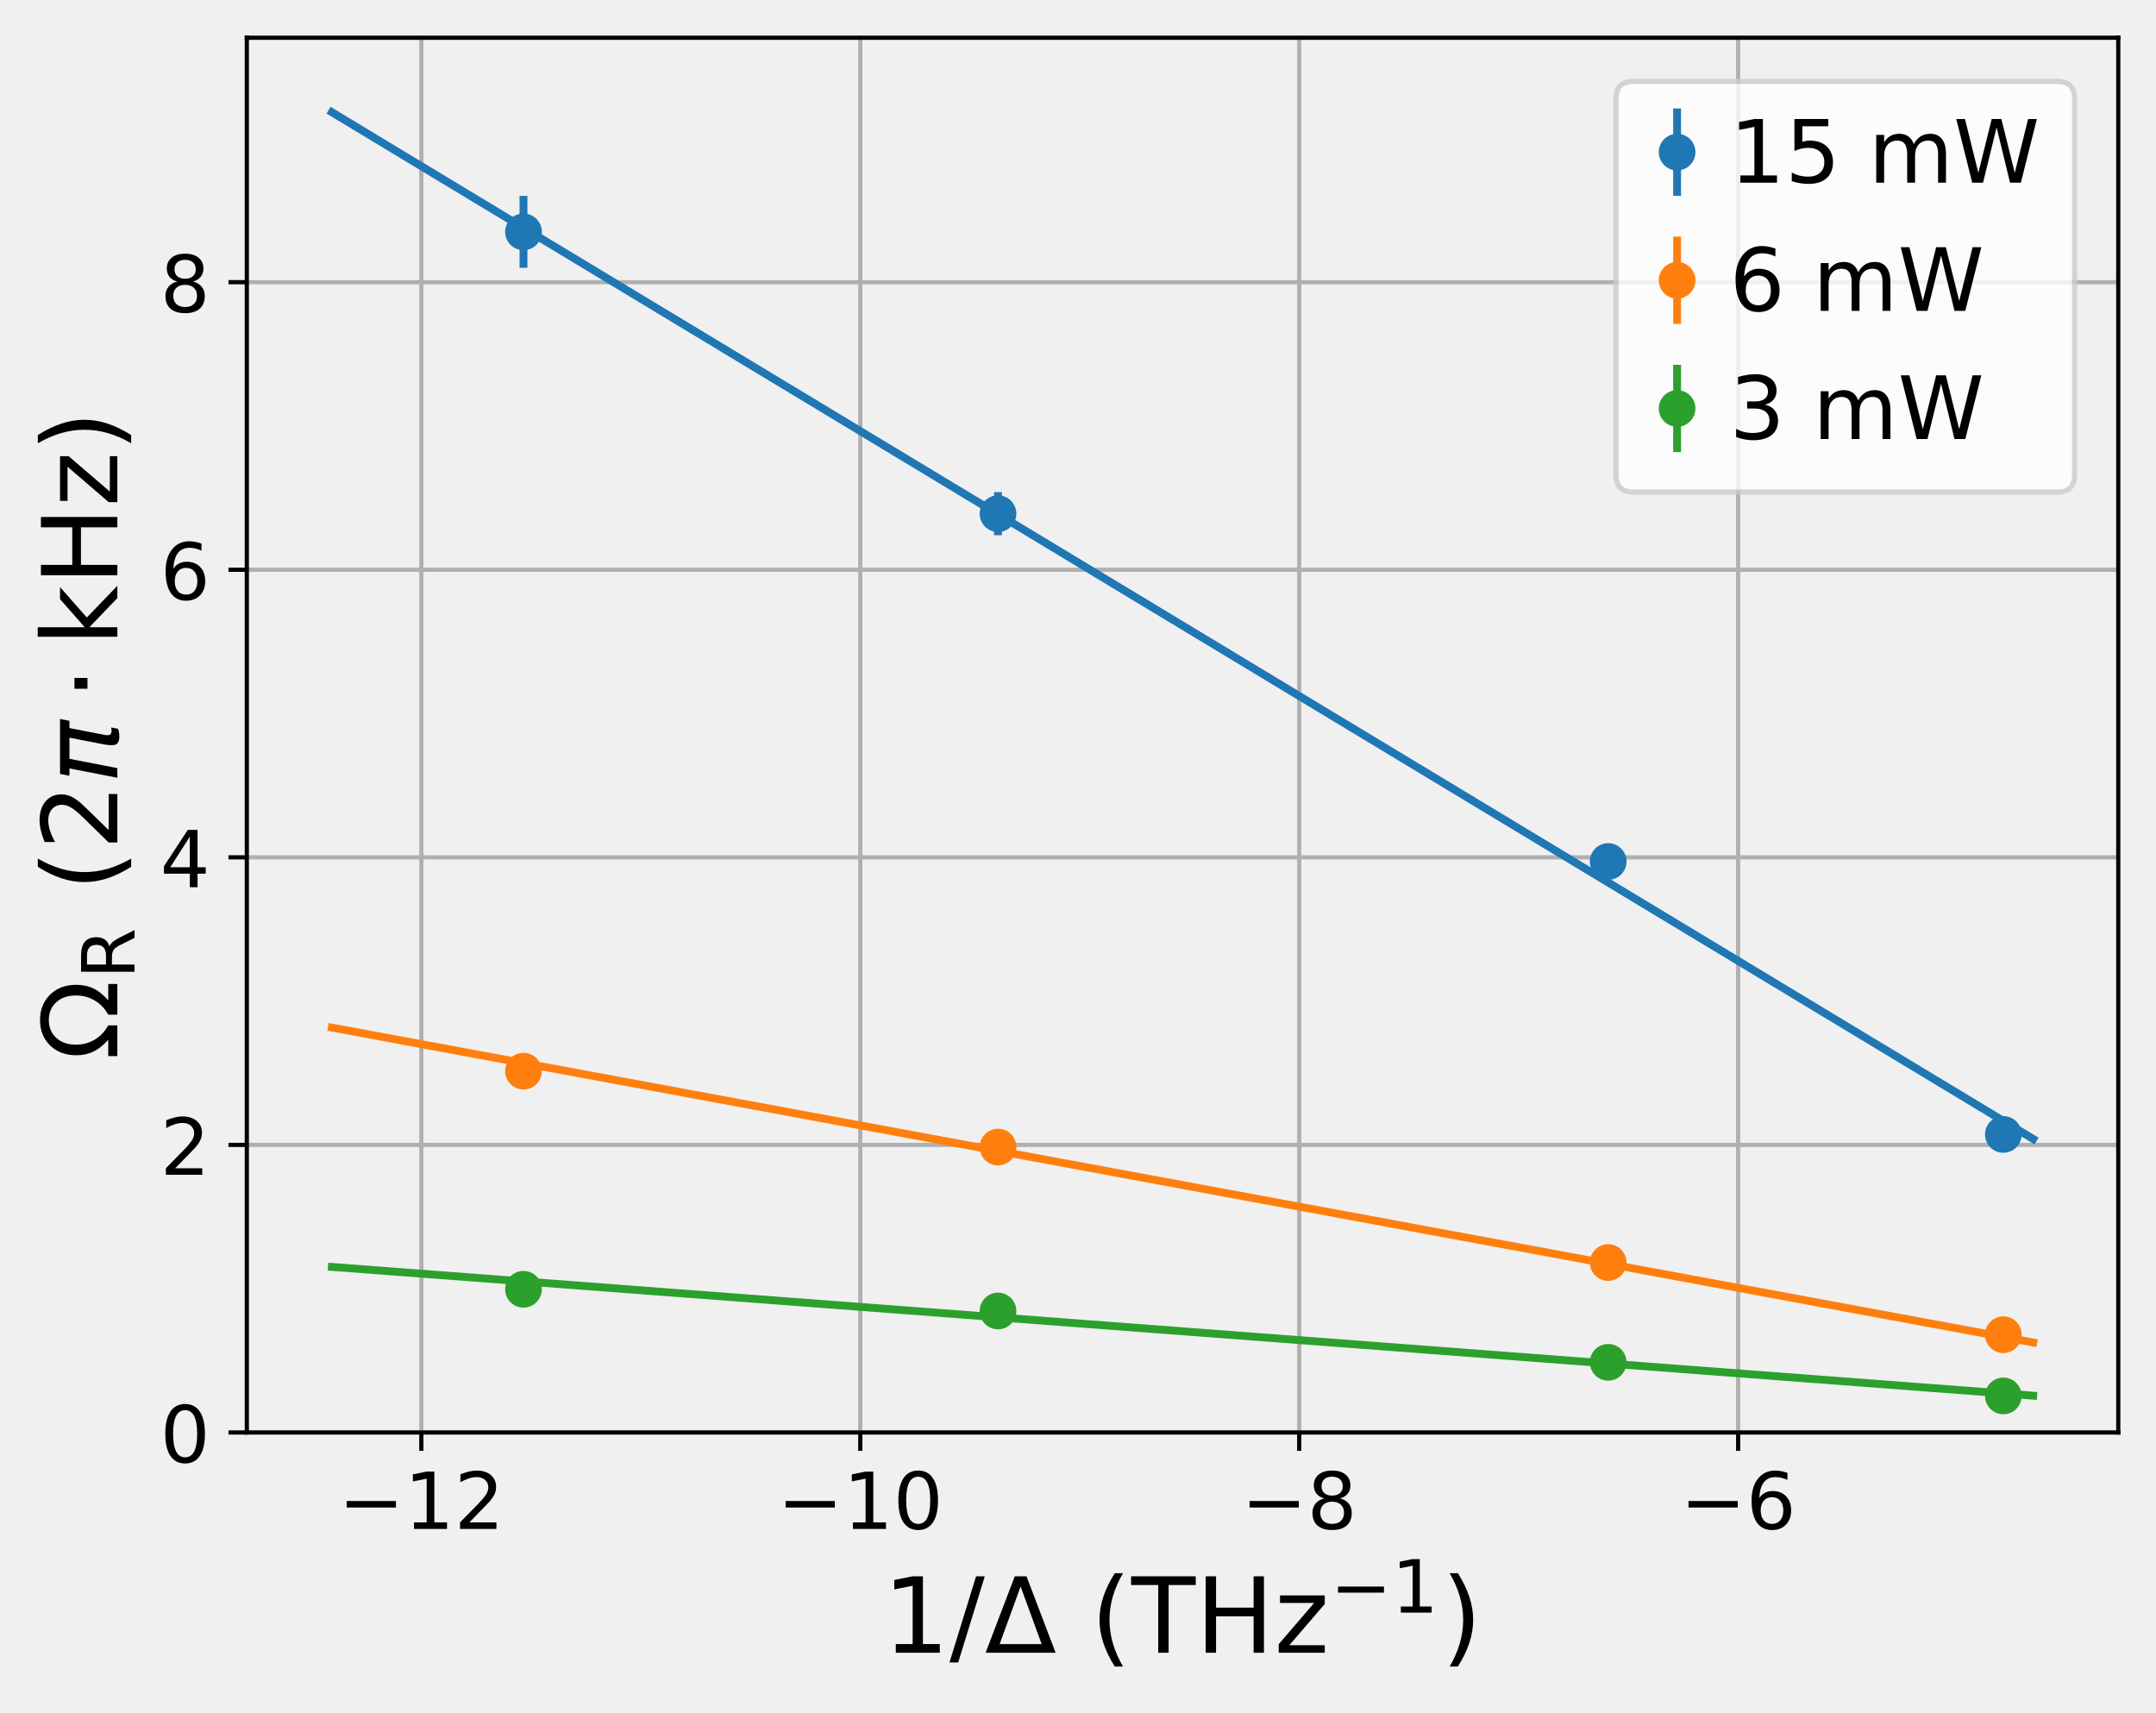
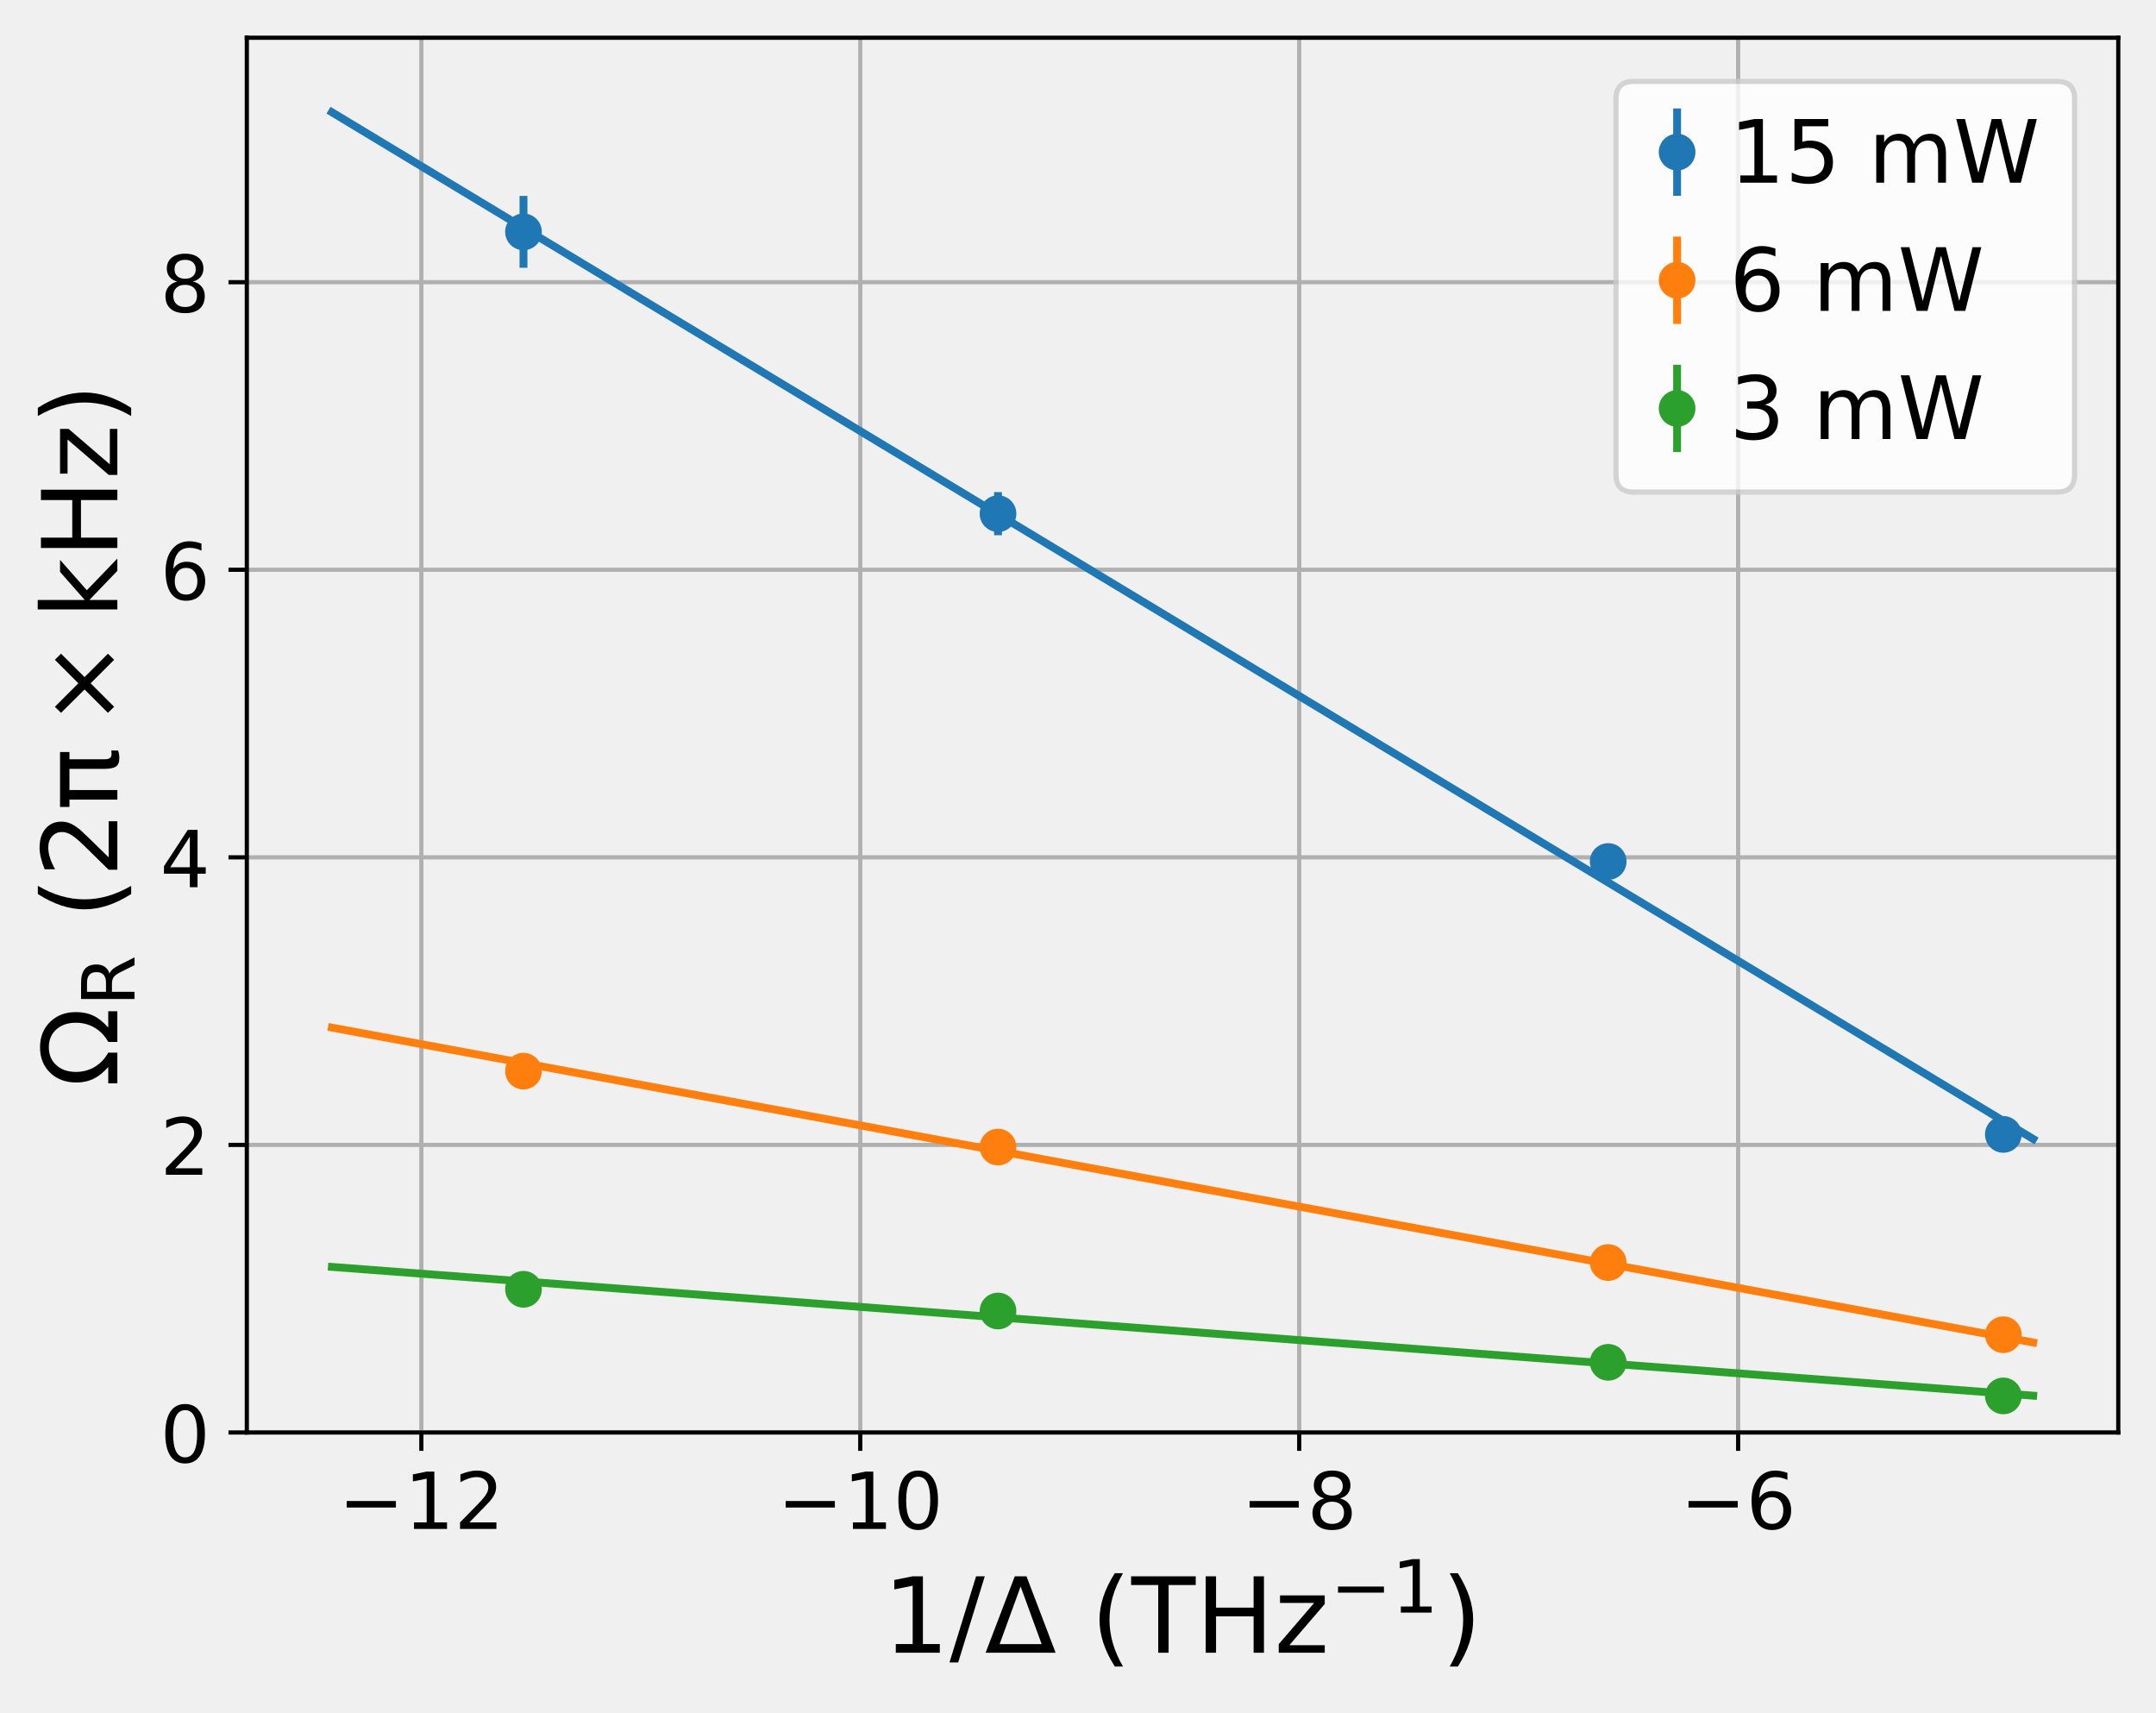
<svg xmlns="http://www.w3.org/2000/svg" xmlns:xlink="http://www.w3.org/1999/xlink" height="326.829pt" version="1.1" viewBox="0 0 411.42 326.829" width="411.42pt">
  <defs>
    <style type="text/css">*{stroke-linecap:butt;stroke-linejoin:round;}</style>
  </defs>
  <g id="figure_1">
    <g id="patch_1">
      <path d="M 0 326.829  L 411.42 326.829  L 411.42 0  L 0 0  z " style="fill:none;" />
    </g>
    <g id="axes_1">
      <g id="patch_2">
        <path d="M 47.1 273.312  L 404.22 273.312  L 404.22 7.2  L 47.1 7.2  z " style="fill:none;" />
      </g>
      <g id="matplotlib.axis_1">
        <g id="xtick_1">
          <g id="line2d_1">
            <path clip-path="url(#p292a396028)" d="M 80.403 273.312  L 80.403 7.2  " style="fill:none;stroke:#b0b0b0;stroke-linecap:square;stroke-width:0.8;" />
          </g>
          <g id="line2d_2">
            <defs>
              <path d="M 0 0  L 0 3.5  " id="m005f0a59be" style="stroke:#000000;stroke-width:0.8;" />
            </defs>
            <g>
              <use style="stroke:#000000;stroke-width:0.8;" x="80.403" xlink:href="#m005f0a59be" y="273.312" />
            </g>
          </g>
          <g id="text_1">
            <g transform="translate(64.57436 291.7097)scale(0.15 -0.15)">
              <defs>
                <path d="M 10.594 35.5  L 73.188 35.5  L 73.188 27.203  L 10.594 27.203  z " id="DejaVuSans-8722" />
                <path d="M 12.406 8.297  L 28.516 8.297  L 28.516 63.922  L 10.984 60.406  L 10.984 69.391  L 28.422 72.906  L 38.281 72.906  L 38.281 8.297  L 54.391 8.297  L 54.391 0  L 12.406 0  z " id="DejaVuSans-49" />
                <path d="M 19.188 8.297  L 53.609 8.297  L 53.609 0  L 7.328 0  L 7.328 8.297  Q 12.938 14.109 22.625 23.891  Q 32.328 33.688 34.812 36.531  Q 39.547 41.844 41.422 45.531  Q 43.312 49.219 43.312 52.781  Q 43.312 58.594 39.234 62.25  Q 35.156 65.922 28.609 65.922  Q 23.969 65.922 18.812 64.312  Q 13.672 62.703 7.812 59.422  L 7.812 69.391  Q 13.766 71.781 18.938 73  Q 24.125 74.219 28.422 74.219  Q 39.75 74.219 46.484 68.547  Q 53.219 62.891 53.219 53.422  Q 53.219 48.922 51.531 44.891  Q 49.859 40.875 45.406 35.406  Q 44.188 33.984 37.641 27.219  Q 31.109 20.453 19.188 8.297  z " id="DejaVuSans-50" />
              </defs>
              <use xlink:href="#DejaVuSans-8722" />
              <use x="83.789" xlink:href="#DejaVuSans-49" />
              <use x="147.412" xlink:href="#DejaVuSans-50" />
            </g>
          </g>
        </g>
        <g id="xtick_2">
          <g id="line2d_3">
            <path clip-path="url(#p292a396028)" d="M 164.163 273.312  L 164.163 7.2  " style="fill:none;stroke:#b0b0b0;stroke-linecap:square;stroke-width:0.8;" />
          </g>
          <g id="line2d_4">
            <g>
              <use style="stroke:#000000;stroke-width:0.8;" x="164.163" xlink:href="#m005f0a59be" y="273.312" />
            </g>
          </g>
          <g id="text_2">
            <g transform="translate(148.3344 291.7097)scale(0.15 -0.15)">
              <defs>
                <path d="M 31.781 66.406  Q 24.172 66.406 20.328 58.906  Q 16.5 51.422 16.5 36.375  Q 16.5 21.391 20.328 13.891  Q 24.172 6.391 31.781 6.391  Q 39.453 6.391 43.281 13.891  Q 47.125 21.391 47.125 36.375  Q 47.125 51.422 43.281 58.906  Q 39.453 66.406 31.781 66.406  z M 31.781 74.219  Q 44.047 74.219 50.516 64.516  Q 56.984 54.828 56.984 36.375  Q 56.984 17.969 50.516 8.266  Q 44.047 -1.422 31.781 -1.422  Q 19.531 -1.422 13.062 8.266  Q 6.594 17.969 6.594 36.375  Q 6.594 54.828 13.062 64.516  Q 19.531 74.219 31.781 74.219  z " id="DejaVuSans-48" />
              </defs>
              <use xlink:href="#DejaVuSans-8722" />
              <use x="83.789" xlink:href="#DejaVuSans-49" />
              <use x="147.412" xlink:href="#DejaVuSans-48" />
            </g>
          </g>
        </g>
        <g id="xtick_3">
          <g id="line2d_5">
            <path clip-path="url(#p292a396028)" d="M 247.923 273.312  L 247.923 7.2  " style="fill:none;stroke:#b0b0b0;stroke-linecap:square;stroke-width:0.8;" />
          </g>
          <g id="line2d_6">
            <g>
              <use style="stroke:#000000;stroke-width:0.8;" x="247.923" xlink:href="#m005f0a59be" y="273.312" />
            </g>
          </g>
          <g id="text_3">
            <g transform="translate(236.8664 291.7097)scale(0.15 -0.15)">
              <defs>
                <path d="M 31.781 34.625  Q 24.75 34.625 20.719 30.859  Q 16.703 27.094 16.703 20.516  Q 16.703 13.922 20.719 10.156  Q 24.75 6.391 31.781 6.391  Q 38.812 6.391 42.859 10.172  Q 46.922 13.969 46.922 20.516  Q 46.922 27.094 42.891 30.859  Q 38.875 34.625 31.781 34.625  z M 21.922 38.812  Q 15.578 40.375 12.031 44.719  Q 8.5 49.078 8.5 55.328  Q 8.5 64.062 14.719 69.141  Q 20.953 74.219 31.781 74.219  Q 42.672 74.219 48.875 69.141  Q 55.078 64.062 55.078 55.328  Q 55.078 49.078 51.531 44.719  Q 48 40.375 41.703 38.812  Q 48.828 37.156 52.797 32.312  Q 56.781 27.484 56.781 20.516  Q 56.781 9.906 50.312 4.234  Q 43.844 -1.422 31.781 -1.422  Q 19.734 -1.422 13.25 4.234  Q 6.781 9.906 6.781 20.516  Q 6.781 27.484 10.781 32.312  Q 14.797 37.156 21.922 38.812  z M 18.312 54.391  Q 18.312 48.734 21.844 45.562  Q 25.391 42.391 31.781 42.391  Q 38.141 42.391 41.719 45.562  Q 45.312 48.734 45.312 54.391  Q 45.312 60.062 41.719 63.234  Q 38.141 66.406 31.781 66.406  Q 25.391 66.406 21.844 63.234  Q 18.312 60.062 18.312 54.391  z " id="DejaVuSans-56" />
              </defs>
              <use xlink:href="#DejaVuSans-8722" />
              <use x="83.789" xlink:href="#DejaVuSans-56" />
            </g>
          </g>
        </g>
        <g id="xtick_4">
          <g id="line2d_7">
            <path clip-path="url(#p292a396028)" d="M 331.683 273.312  L 331.683 7.2  " style="fill:none;stroke:#b0b0b0;stroke-linecap:square;stroke-width:0.8;" />
          </g>
          <g id="line2d_8">
            <g>
              <use style="stroke:#000000;stroke-width:0.8;" x="331.683" xlink:href="#m005f0a59be" y="273.312" />
            </g>
          </g>
          <g id="text_4">
            <g transform="translate(320.6265 291.7097)scale(0.15 -0.15)">
              <defs>
                <path d="M 33.016 40.375  Q 26.375 40.375 22.484 35.828  Q 18.609 31.297 18.609 23.391  Q 18.609 15.531 22.484 10.953  Q 26.375 6.391 33.016 6.391  Q 39.656 6.391 43.531 10.953  Q 47.406 15.531 47.406 23.391  Q 47.406 31.297 43.531 35.828  Q 39.656 40.375 33.016 40.375  z M 52.594 71.297  L 52.594 62.312  Q 48.875 64.062 45.094 64.984  Q 41.312 65.922 37.594 65.922  Q 27.828 65.922 22.672 59.328  Q 17.531 52.734 16.797 39.406  Q 19.672 43.656 24.016 45.922  Q 28.375 48.188 33.594 48.188  Q 44.578 48.188 50.953 41.516  Q 57.328 34.859 57.328 23.391  Q 57.328 12.156 50.688 5.359  Q 44.047 -1.422 33.016 -1.422  Q 20.359 -1.422 13.672 8.266  Q 6.984 17.969 6.984 36.375  Q 6.984 53.656 15.188 63.938  Q 23.391 74.219 37.203 74.219  Q 40.922 74.219 44.703 73.484  Q 48.484 72.75 52.594 71.297  z " id="DejaVuSans-54" />
              </defs>
              <use xlink:href="#DejaVuSans-8722" />
              <use x="83.789" xlink:href="#DejaVuSans-54" />
            </g>
          </g>
        </g>
        <g id="text_5">
          <g transform="translate(168.46 315.4698)scale(0.2 -0.2)">
            <defs>
              <path d="M 25.391 72.906  L 33.688 72.906  L 8.297 -9.281  L 0 -9.281  z " id="DejaVuSans-47" />
              <path d="M 34.188 63.188  L 14.156 8.203  L 54.25 8.203  z M 0.781 0  L 28.609 72.906  L 39.797 72.906  L 67.578 0  z " id="DejaVuSans-916" />
              <path d="M 31 75.875  Q 24.469 64.656 21.281 53.656  Q 18.109 42.672 18.109 31.391  Q 18.109 20.125 21.312 9.062  Q 24.516 -2 31 -13.188  L 23.188 -13.188  Q 15.875 -1.703 12.234 9.375  Q 8.594 20.453 8.594 31.391  Q 8.594 42.281 12.203 53.312  Q 15.828 64.359 23.188 75.875  z " id="DejaVuSans-40" />
              <path d="M -0.297 72.906  L 61.375 72.906  L 61.375 64.594  L 35.5 64.594  L 35.5 0  L 25.594 0  L 25.594 64.594  L -0.297 64.594  z " id="DejaVuSans-84" />
              <path d="M 9.812 72.906  L 19.672 72.906  L 19.672 43.016  L 55.516 43.016  L 55.516 72.906  L 65.375 72.906  L 65.375 0  L 55.516 0  L 55.516 34.719  L 19.672 34.719  L 19.672 0  L 9.812 0  z " id="DejaVuSans-72" />
              <path d="M 5.516 54.688  L 48.188 54.688  L 48.188 46.484  L 14.406 7.172  L 48.188 7.172  L 48.188 0  L 4.297 0  L 4.297 8.203  L 38.094 47.516  L 5.516 47.516  z " id="DejaVuSans-122" />
              <path d="M 8.016 75.875  L 15.828 75.875  Q 23.141 64.359 26.781 53.312  Q 30.422 42.281 30.422 31.391  Q 30.422 20.453 26.781 9.375  Q 23.141 -1.703 15.828 -13.188  L 8.016 -13.188  Q 14.5 -2 17.703 9.062  Q 20.906 20.125 20.906 31.391  Q 20.906 42.672 17.703 53.656  Q 14.5 64.656 8.016 75.875  z " id="DejaVuSans-41" />
            </defs>
            <use transform="translate(0 0.684375)" xlink:href="#DejaVuSans-49" />
            <use transform="translate(63.62305 0.684375)" xlink:href="#DejaVuSans-47" />
            <use transform="translate(97.31445 0.684375)" xlink:href="#DejaVuSans-916" />
            <use transform="translate(198.193 0.684375)" xlink:href="#DejaVuSans-40" />
            <use transform="translate(237.2067 0.684375)" xlink:href="#DejaVuSans-84" />
            <use transform="translate(298.2907 0.684375)" xlink:href="#DejaVuSans-72" />
            <use transform="translate(373.486 0.684375)" xlink:href="#DejaVuSans-122" />
            <use transform="translate(426.9333 38.96563)scale(0.7)" xlink:href="#DejaVuSans-8722" />
            <use transform="translate(485.5856 38.96563)scale(0.7)" xlink:href="#DejaVuSans-49" />
            <use transform="translate(532.8561 0.684375)" xlink:href="#DejaVuSans-41" />
          </g>
        </g>
      </g>
      <g id="matplotlib.axis_2">
        <g id="ytick_1">
          <g id="line2d_9">
            <path clip-path="url(#p292a396028)" d="M 47.1 273.312  L 404.22 273.312  " style="fill:none;stroke:#b0b0b0;stroke-linecap:square;stroke-width:0.8;" />
          </g>
          <g id="line2d_10">
            <defs>
              <path d="M 0 0  L -3.5 0  " id="mc3ce260a5b" style="stroke:#000000;stroke-width:0.8;" />
            </defs>
            <g>
              <use style="stroke:#000000;stroke-width:0.8;" x="47.1" xlink:href="#mc3ce260a5b" y="273.312" />
            </g>
          </g>
          <g id="text_6">
            <g transform="translate(30.55625 279.0108)scale(0.15 -0.15)">
              <use xlink:href="#DejaVuSans-48" />
            </g>
          </g>
        </g>
        <g id="ytick_2">
          <g id="line2d_11">
            <path clip-path="url(#p292a396028)" d="M 47.1 218.444  L 404.22 218.444  " style="fill:none;stroke:#b0b0b0;stroke-linecap:square;stroke-width:0.8;" />
          </g>
          <g id="line2d_12">
            <g>
              <use style="stroke:#000000;stroke-width:0.8;" x="47.1" xlink:href="#mc3ce260a5b" y="218.444" />
            </g>
          </g>
          <g id="text_7">
            <g transform="translate(30.55625 224.1424)scale(0.15 -0.15)">
              <use xlink:href="#DejaVuSans-50" />
            </g>
          </g>
        </g>
        <g id="ytick_3">
          <g id="line2d_13">
            <path clip-path="url(#p292a396028)" d="M 47.1 163.575  L 404.22 163.575  " style="fill:none;stroke:#b0b0b0;stroke-linecap:square;stroke-width:0.8;" />
          </g>
          <g id="line2d_14">
            <g>
              <use style="stroke:#000000;stroke-width:0.8;" x="47.1" xlink:href="#mc3ce260a5b" y="163.575" />
            </g>
          </g>
          <g id="text_8">
            <g transform="translate(30.55625 169.2739)scale(0.15 -0.15)">
              <defs>
                <path d="M 37.797 64.312  L 12.891 25.391  L 37.797 25.391  z M 35.203 72.906  L 47.609 72.906  L 47.609 25.391  L 58.016 25.391  L 58.016 17.188  L 47.609 17.188  L 47.609 0  L 37.797 0  L 37.797 17.188  L 4.891 17.188  L 4.891 26.703  z " id="DejaVuSans-52" />
              </defs>
              <use xlink:href="#DejaVuSans-52" />
            </g>
          </g>
        </g>
        <g id="ytick_4">
          <g id="line2d_15">
            <path clip-path="url(#p292a396028)" d="M 47.1 108.707  L 404.22 108.707  " style="fill:none;stroke:#b0b0b0;stroke-linecap:square;stroke-width:0.8;" />
          </g>
          <g id="line2d_16">
            <g>
              <use style="stroke:#000000;stroke-width:0.8;" x="47.1" xlink:href="#mc3ce260a5b" y="108.707" />
            </g>
          </g>
          <g id="text_9">
            <g transform="translate(30.55625 114.4055)scale(0.15 -0.15)">
              <use xlink:href="#DejaVuSans-54" />
            </g>
          </g>
        </g>
        <g id="ytick_5">
          <g id="line2d_17">
            <path clip-path="url(#p292a396028)" d="M 47.1 53.838  L 404.22 53.838  " style="fill:none;stroke:#b0b0b0;stroke-linecap:square;stroke-width:0.8;" />
          </g>
          <g id="line2d_18">
            <g>
              <use style="stroke:#000000;stroke-width:0.8;" x="47.1" xlink:href="#mc3ce260a5b" y="53.838" />
            </g>
          </g>
          <g id="text_10">
            <g transform="translate(30.55625 59.53701)scale(0.15 -0.15)">
              <use xlink:href="#DejaVuSans-56" />
            </g>
          </g>
        </g>
        <g id="text_11">
-           <g transform="translate(22.39688 202.256)rotate(-90)scale(0.2 -0.2)">
+           <g transform="translate(22.39688 207.456)rotate(-90)scale(0.2 -0.2)">
            <defs>
              <path d="M 72.609 8.688  L 72.609 0  L 43.312 0  L 43.312 8.688  Q 51.953 13.422 56.781 21.531  Q 61.625 29.641 61.625 39.5  Q 61.625 51.219 55.172 58.297  Q 48.734 65.375 38.188 65.375  Q 27.641 65.375 21.172 58.266  Q 14.703 51.172 14.703 39.5  Q 14.703 29.641 19.531 21.531  Q 24.422 13.422 33.109 8.688  L 33.109 0  L 3.812 0  L 3.812 8.688  L 19.391 8.688  Q 11.672 15.484 8.109 22.75  Q 4.594 30.031 4.594 39.016  Q 4.594 54.547 13.969 64.156  Q 23.297 73.781 38.188 73.781  Q 52.984 73.781 62.406 64.156  Q 71.781 54.594 71.781 39.5  Q 71.781 30.031 68.312 22.797  Q 64.844 15.578 56.984 8.688  z " id="DejaVuSans-937" />
              <path d="M 44.391 34.188  Q 47.562 33.109 50.562 29.594  Q 53.562 26.078 56.594 19.922  L 66.609 0  L 56 0  L 46.688 18.703  Q 43.062 26.031 39.672 28.422  Q 36.281 30.812 30.422 30.812  L 19.672 30.812  L 19.672 0  L 9.812 0  L 9.812 72.906  L 32.078 72.906  Q 44.578 72.906 50.734 67.672  Q 56.891 62.453 56.891 51.906  Q 56.891 45.016 53.688 40.469  Q 50.484 35.938 44.391 34.188  z M 19.672 64.797  L 19.672 38.922  L 32.078 38.922  Q 39.203 38.922 42.844 42.219  Q 46.484 45.516 46.484 51.906  Q 46.484 58.297 42.844 61.547  Q 39.203 64.797 32.078 64.797  z " id="DejaVuSans-82" />
-               <path d="M 9.125 54.688  L 61.531 54.688  L 59.766 45.703  L 52.875 45.703  L 46.344 12.109  Q 45.656 8.594 46.578 7.031  Q 47.469 5.516 50.141 5.516  Q 50.875 5.516 51.953 5.672  Q 53.078 5.766 53.422 5.812  L 52.156 -0.688  Q 50.344 -1.312 48.484 -1.609  Q 46.578 -1.906 44.781 -1.906  Q 38.922 -1.906 37.312 1.266  Q 35.688 4.5 37.359 13.094  L 43.703 45.703  L 23.531 45.703  L 14.656 0  L 5.469 0  L 14.359 45.703  L 7.375 45.703  z " id="DejaVuSans-Oblique-960" />
-               <path d="M 10.688 40.922  L 21 40.922  L 21 28.516  L 10.688 28.516  z " id="DejaVuSans-8901" />
+               <path d="M 3.609 54.688  L 56 54.688  L 56 45.703  L 49.125 45.703  L 49.125 12.109  Q 49.125 8.594 50.312 7.047  Q 51.516 5.516 54.203 5.516  Q 54.938 5.516 56 5.641  Q 57.078 5.766 57.422 5.812  L 57.422 -0.688  Q 55.719 -1.312 53.906 -1.609  Q 52.094 -1.906 50.297 -1.906  Q 44.438 -1.906 42.188 1.297  Q 39.938 4.5 39.938 13.094  L 39.938 45.703  L 19.781 45.703  L 19.781 0  L 10.594 0  L 10.594 45.703  L 3.609 45.703  z " id="DejaVuSans-960" />
+               <path d="M 70.125 53.719  L 47.797 31.297  L 70.125 8.984  L 64.312 3.078  L 41.891 25.484  L 19.484 3.078  L 13.719 8.984  L 35.984 31.297  L 13.719 53.719  L 19.484 59.625  L 41.891 37.203  L 64.312 59.625  z " id="DejaVuSans-215" />
              <path d="M 9.078 75.984  L 18.109 75.984  L 18.109 31.109  L 44.922 54.688  L 56.391 54.688  L 27.391 29.109  L 57.625 0  L 45.906 0  L 18.109 26.703  L 18.109 0  L 9.078 0  z " id="DejaVuSans-107" />
            </defs>
            <use transform="translate(0 0.015625)" xlink:href="#DejaVuSans-937" />
            <use transform="translate(77.37305 -16.39062)scale(0.7)" xlink:href="#DejaVuSans-82" />
            <use transform="translate(161.2155 0.015625)" xlink:href="#DejaVuSans-40" />
            <use transform="translate(200.2292 0.015625)" xlink:href="#DejaVuSans-50" />
-             <use transform="translate(263.8522 0.015625)" xlink:href="#DejaVuSans-Oblique-960" />
-             <use transform="translate(343.5397 0.015625)" xlink:href="#DejaVuSans-8901" />
-             <use transform="translate(394.8092 0.015625)" xlink:href="#DejaVuSans-107" />
-             <use transform="translate(452.7194 0.015625)" xlink:href="#DejaVuSans-72" />
-             <use transform="translate(527.9147 0.015625)" xlink:href="#DejaVuSans-122" />
-             <use transform="translate(580.4049 0.015625)" xlink:href="#DejaVuSans-41" />
+             <use transform="translate(263.8522 0.015625)" xlink:href="#DejaVuSans-960" />
+             <use transform="translate(343.5397 0.015625)" xlink:href="#DejaVuSans-215" />
+             <use transform="translate(446.8112 0.015625)" xlink:href="#DejaVuSans-107" />
+             <use transform="translate(504.7214 0.015625)" xlink:href="#DejaVuSans-72" />
+             <use transform="translate(579.9167 0.015625)" xlink:href="#DejaVuSans-122" />
+             <use transform="translate(632.4069 0.015625)" xlink:href="#DejaVuSans-41" />
          </g>
        </g>
      </g>
      <g id="LineCollection_1">
        <path clip-path="url(#p292a396028)" d="M 306.884 166.812  L 306.884 161.929  " style="fill:none;stroke:#1f77b4;stroke-width:1.5;" />
        <path clip-path="url(#p292a396028)" d="M 382.288 217.84  L 382.288 215.042  " style="fill:none;stroke:#1f77b4;stroke-width:1.5;" />
        <path clip-path="url(#p292a396028)" d="M 190.445 102.122  L 190.445 93.892  " style="fill:none;stroke:#1f77b4;stroke-width:1.5;" />
        <path clip-path="url(#p292a396028)" d="M 99.894 51.095  L 99.894 37.378  " style="fill:none;stroke:#1f77b4;stroke-width:1.5;" />
      </g>
      <g id="LineCollection_2">
        <path clip-path="url(#p292a396028)" d="M 306.884 241.79  L 306.884 239.979  " style="fill:none;stroke:#ff7f0e;stroke-width:1.5;" />
        <path clip-path="url(#p292a396028)" d="M 382.288 255.26  L 382.288 254.053  " style="fill:none;stroke:#ff7f0e;stroke-width:1.5;" />
        <path clip-path="url(#p292a396028)" d="M 190.445 220.035  L 190.445 217.675  " style="fill:none;stroke:#ff7f0e;stroke-width:1.5;" />
        <path clip-path="url(#p292a396028)" d="M 99.894 205.357  L 99.894 203.382  " style="fill:none;stroke:#ff7f0e;stroke-width:1.5;" />
      </g>
      <g id="LineCollection_3">
        <path clip-path="url(#p292a396028)" d="M 306.884 260.336  L 306.884 259.513  " style="fill:none;stroke:#2ca02c;stroke-width:1.5;" />
        <path clip-path="url(#p292a396028)" d="M 382.288 266.544  L 382.288 266.121  " style="fill:none;stroke:#2ca02c;stroke-width:1.5;" />
        <path clip-path="url(#p292a396028)" d="M 190.445 251.282  L 190.445 248.978  " style="fill:none;stroke:#2ca02c;stroke-width:1.5;" />
        <path clip-path="url(#p292a396028)" d="M 99.894 246.783  L 99.894 245.192  " style="fill:none;stroke:#2ca02c;stroke-width:1.5;" />
      </g>
      <g id="line2d_19">
        <path clip-path="url(#p292a396028)" d="M 387.987 217.311  L 63.333 21.412  L 63.333 21.412  " style="fill:none;stroke:#1f77b4;stroke-linecap:square;stroke-width:1.5;" />
      </g>
      <g id="line2d_20">
        <path clip-path="url(#p292a396028)" d="M 387.987 256.139  L 63.333 196.064  L 63.333 196.064  " style="fill:none;stroke:#ff7f0e;stroke-linecap:square;stroke-width:1.5;" />
      </g>
      <g id="line2d_21">
        <path clip-path="url(#p292a396028)" d="M 387.987 266.289  L 63.333 241.721  L 63.333 241.721  " style="fill:none;stroke:#2ca02c;stroke-linecap:square;stroke-width:1.5;" />
      </g>
      <g id="line2d_22">
        <defs>
          <path d="M 0 3  C 0.796 3 1.559 2.684 2.121 2.121  C 2.684 1.559 3 0.796 3 0  C 3 -0.796 2.684 -1.559 2.121 -2.121  C 1.559 -2.684 0.796 -3 0 -3  C -0.796 -3 -1.559 -2.684 -2.121 -2.121  C -2.684 -1.559 -3 -0.796 -3 0  C -3 0.796 -2.684 1.559 -2.121 2.121  C -1.559 2.684 -0.796 3 0 3  z " id="mcb2457e3ba" style="stroke:#1f77b4;" />
        </defs>
        <g clip-path="url(#p292a396028)">
          <use style="fill:#1f77b4;stroke:#1f77b4;" x="306.884" xlink:href="#mcb2457e3ba" y="164.371" />
          <use style="fill:#1f77b4;stroke:#1f77b4;" x="382.288" xlink:href="#mcb2457e3ba" y="216.441" />
          <use style="fill:#1f77b4;stroke:#1f77b4;" x="190.445" xlink:href="#mcb2457e3ba" y="98.007" />
          <use style="fill:#1f77b4;stroke:#1f77b4;" x="99.894" xlink:href="#mcb2457e3ba" y="44.236" />
        </g>
      </g>
      <g id="line2d_23">
        <defs>
          <path d="M 0 3  C 0.796 3 1.559 2.684 2.121 2.121  C 2.684 1.559 3 0.796 3 0  C 3 -0.796 2.684 -1.559 2.121 -2.121  C 1.559 -2.684 0.796 -3 0 -3  C -0.796 -3 -1.559 -2.684 -2.121 -2.121  C -2.684 -1.559 -3 -0.796 -3 0  C -3 0.796 -2.684 1.559 -2.121 2.121  C -1.559 2.684 -0.796 3 0 3  z " id="mbbb2a9d153" style="stroke:#ff7f0e;" />
        </defs>
        <g clip-path="url(#p292a396028)">
          <use style="fill:#ff7f0e;stroke:#ff7f0e;" x="306.884" xlink:href="#mbbb2a9d153" y="240.885" />
          <use style="fill:#ff7f0e;stroke:#ff7f0e;" x="382.288" xlink:href="#mbbb2a9d153" y="254.657" />
          <use style="fill:#ff7f0e;stroke:#ff7f0e;" x="190.445" xlink:href="#mbbb2a9d153" y="218.855" />
          <use style="fill:#ff7f0e;stroke:#ff7f0e;" x="99.894" xlink:href="#mbbb2a9d153" y="204.37" />
        </g>
      </g>
      <g id="line2d_24">
        <defs>
          <path d="M 0 3  C 0.796 3 1.559 2.684 2.121 2.121  C 2.684 1.559 3 0.796 3 0  C 3 -0.796 2.684 -1.559 2.121 -2.121  C 1.559 -2.684 0.796 -3 0 -3  C -0.796 -3 -1.559 -2.684 -2.121 -2.121  C -2.684 -1.559 -3 -0.796 -3 0  C -3 0.796 -2.684 1.559 -2.121 2.121  C -1.559 2.684 -0.796 3 0 3  z " id="mbab2358add" style="stroke:#2ca02c;" />
        </defs>
        <g clip-path="url(#p292a396028)">
          <use style="fill:#2ca02c;stroke:#2ca02c;" x="306.884" xlink:href="#mbab2358add" y="259.924" />
          <use style="fill:#2ca02c;stroke:#2ca02c;" x="382.288" xlink:href="#mbab2358add" y="266.333" />
          <use style="fill:#2ca02c;stroke:#2ca02c;" x="190.445" xlink:href="#mbab2358add" y="250.13" />
          <use style="fill:#2ca02c;stroke:#2ca02c;" x="99.894" xlink:href="#mbab2358add" y="245.988" />
        </g>
      </g>
      <g id="patch_3">
        <path d="M 47.1 273.312  L 47.1 7.2  " style="fill:none;stroke:#000000;stroke-linecap:square;stroke-linejoin:miter;stroke-width:0.8;" />
      </g>
      <g id="patch_4">
        <path d="M 404.22 273.312  L 404.22 7.2  " style="fill:none;stroke:#000000;stroke-linecap:square;stroke-linejoin:miter;stroke-width:0.8;" />
      </g>
      <g id="patch_5">
        <path d="M 47.1 273.312  L 404.22 273.312  " style="fill:none;stroke:#000000;stroke-linecap:square;stroke-linejoin:miter;stroke-width:0.8;" />
      </g>
      <g id="patch_6">
        <path d="M 47.1 7.2  L 404.22 7.2  " style="fill:none;stroke:#000000;stroke-linecap:square;stroke-linejoin:miter;stroke-width:0.8;" />
      </g>
      <g id="legend_1">
        <g id="patch_7">
          <path d="M 311.705 93.889  L 392.558 93.889  Q 395.89 93.889 395.89 90.557  L 395.89 18.862  Q 395.89 15.53 392.558 15.53  L 311.705 15.53  Q 308.373 15.53 308.373 18.862  L 308.373 90.557  Q 308.373 93.889 311.705 93.889  z " style="fill:#ffffff;opacity:0.8;stroke:#cccccc;stroke-linejoin:miter;" />
        </g>
        <g id="LineCollection_4">
          <path d="M 320.035 37.352  L 320.035 20.692  " style="fill:none;stroke:#1f77b4;stroke-width:1.5;" />
        </g>
        <g id="line2d_25" />
        <g id="line2d_26">
          <g>
            <use style="fill:#1f77b4;stroke:#1f77b4;" x="320.035" xlink:href="#mcb2457e3ba" y="29.022" />
          </g>
        </g>
        <g id="text_12">
          <g transform="translate(330.0309 34.853)scale(0.1666 -0.1666)">
            <defs>
              <path d="M 10.797 72.906  L 49.516 72.906  L 49.516 64.594  L 19.828 64.594  L 19.828 46.734  Q 21.969 47.469 24.109 47.828  Q 26.266 48.188 28.422 48.188  Q 40.625 48.188 47.75 41.5  Q 54.891 34.812 54.891 23.391  Q 54.891 11.625 47.562 5.094  Q 40.234 -1.422 26.906 -1.422  Q 22.312 -1.422 17.547 -0.641  Q 12.797 0.141 7.719 1.703  L 7.719 11.625  Q 12.109 9.234 16.797 8.062  Q 21.484 6.891 26.703 6.891  Q 35.156 6.891 40.078 11.328  Q 45.016 15.766 45.016 23.391  Q 45.016 31 40.078 35.438  Q 35.156 39.891 26.703 39.891  Q 22.75 39.891 18.812 39.016  Q 14.891 38.141 10.797 36.281  z " id="DejaVuSans-53" />
              <path id="DejaVuSans-32" />
              <path d="M 52 44.188  Q 55.375 50.25 60.062 53.125  Q 64.75 56 71.094 56  Q 79.641 56 84.281 50.016  Q 88.922 44.047 88.922 33.016  L 88.922 0  L 79.891 0  L 79.891 32.719  Q 79.891 40.578 77.094 44.375  Q 74.312 48.188 68.609 48.188  Q 61.625 48.188 57.562 43.547  Q 53.516 38.922 53.516 30.906  L 53.516 0  L 44.484 0  L 44.484 32.719  Q 44.484 40.625 41.703 44.406  Q 38.922 48.188 33.109 48.188  Q 26.219 48.188 22.156 43.531  Q 18.109 38.875 18.109 30.906  L 18.109 0  L 9.078 0  L 9.078 54.688  L 18.109 54.688  L 18.109 46.188  Q 21.188 51.219 25.484 53.609  Q 29.781 56 35.688 56  Q 41.656 56 45.828 52.969  Q 50 49.953 52 44.188  z " id="DejaVuSans-109" />
              <path d="M 3.328 72.906  L 13.281 72.906  L 28.609 11.281  L 43.891 72.906  L 54.984 72.906  L 70.312 11.281  L 85.594 72.906  L 95.609 72.906  L 77.297 0  L 64.891 0  L 49.516 63.281  L 33.984 0  L 21.578 0  z " id="DejaVuSans-87" />
            </defs>
            <use xlink:href="#DejaVuSans-49" />
            <use x="63.623" xlink:href="#DejaVuSans-53" />
            <use x="127.246" xlink:href="#DejaVuSans-32" />
            <use x="159.033" xlink:href="#DejaVuSans-109" />
            <use x="256.445" xlink:href="#DejaVuSans-87" />
          </g>
        </g>
        <g id="LineCollection_5">
          <path d="M 320.035 61.806  L 320.035 45.146  " style="fill:none;stroke:#ff7f0e;stroke-width:1.5;" />
        </g>
        <g id="line2d_27" />
        <g id="line2d_28">
          <g>
            <use style="fill:#ff7f0e;stroke:#ff7f0e;" x="320.035" xlink:href="#mbbb2a9d153" y="53.476" />
          </g>
        </g>
        <g id="text_13">
          <g transform="translate(330.0309 59.30675)scale(0.1666 -0.1666)">
            <use xlink:href="#DejaVuSans-54" />
            <use x="63.623" xlink:href="#DejaVuSans-32" />
            <use x="95.41" xlink:href="#DejaVuSans-109" />
            <use x="192.822" xlink:href="#DejaVuSans-87" />
          </g>
        </g>
        <g id="LineCollection_6">
          <path d="M 320.035 86.26  L 320.035 69.6  " style="fill:none;stroke:#2ca02c;stroke-width:1.5;" />
        </g>
        <g id="line2d_29" />
        <g id="line2d_30">
          <g>
            <use style="fill:#2ca02c;stroke:#2ca02c;" x="320.035" xlink:href="#mbab2358add" y="77.93" />
          </g>
        </g>
        <g id="text_14">
          <g transform="translate(330.0309 83.76051)scale(0.1666 -0.1666)">
            <defs>
              <path d="M 40.578 39.312  Q 47.656 37.797 51.625 33  Q 55.609 28.219 55.609 21.188  Q 55.609 10.406 48.188 4.484  Q 40.766 -1.422 27.094 -1.422  Q 22.516 -1.422 17.656 -0.516  Q 12.797 0.391 7.625 2.203  L 7.625 11.719  Q 11.719 9.328 16.594 8.109  Q 21.484 6.891 26.812 6.891  Q 36.078 6.891 40.938 10.547  Q 45.797 14.203 45.797 21.188  Q 45.797 27.641 41.281 31.266  Q 36.766 34.906 28.719 34.906  L 20.219 34.906  L 20.219 43.016  L 29.109 43.016  Q 36.375 43.016 40.234 45.922  Q 44.094 48.828 44.094 54.297  Q 44.094 59.906 40.109 62.906  Q 36.141 65.922 28.719 65.922  Q 24.656 65.922 20.016 65.031  Q 15.375 64.156 9.812 62.312  L 9.812 71.094  Q 15.438 72.656 20.344 73.438  Q 25.25 74.219 29.594 74.219  Q 40.828 74.219 47.359 69.109  Q 53.906 64.016 53.906 55.328  Q 53.906 49.266 50.438 45.094  Q 46.969 40.922 40.578 39.312  z " id="DejaVuSans-51" />
            </defs>
            <use xlink:href="#DejaVuSans-51" />
            <use x="63.623" xlink:href="#DejaVuSans-32" />
            <use x="95.41" xlink:href="#DejaVuSans-109" />
            <use x="192.822" xlink:href="#DejaVuSans-87" />
          </g>
        </g>
      </g>
    </g>
  </g>
  <defs>
    <clipPath id="p292a396028">
      <rect height="266.112" width="357.12" x="47.1" y="7.2" />
    </clipPath>
  </defs>
</svg>
